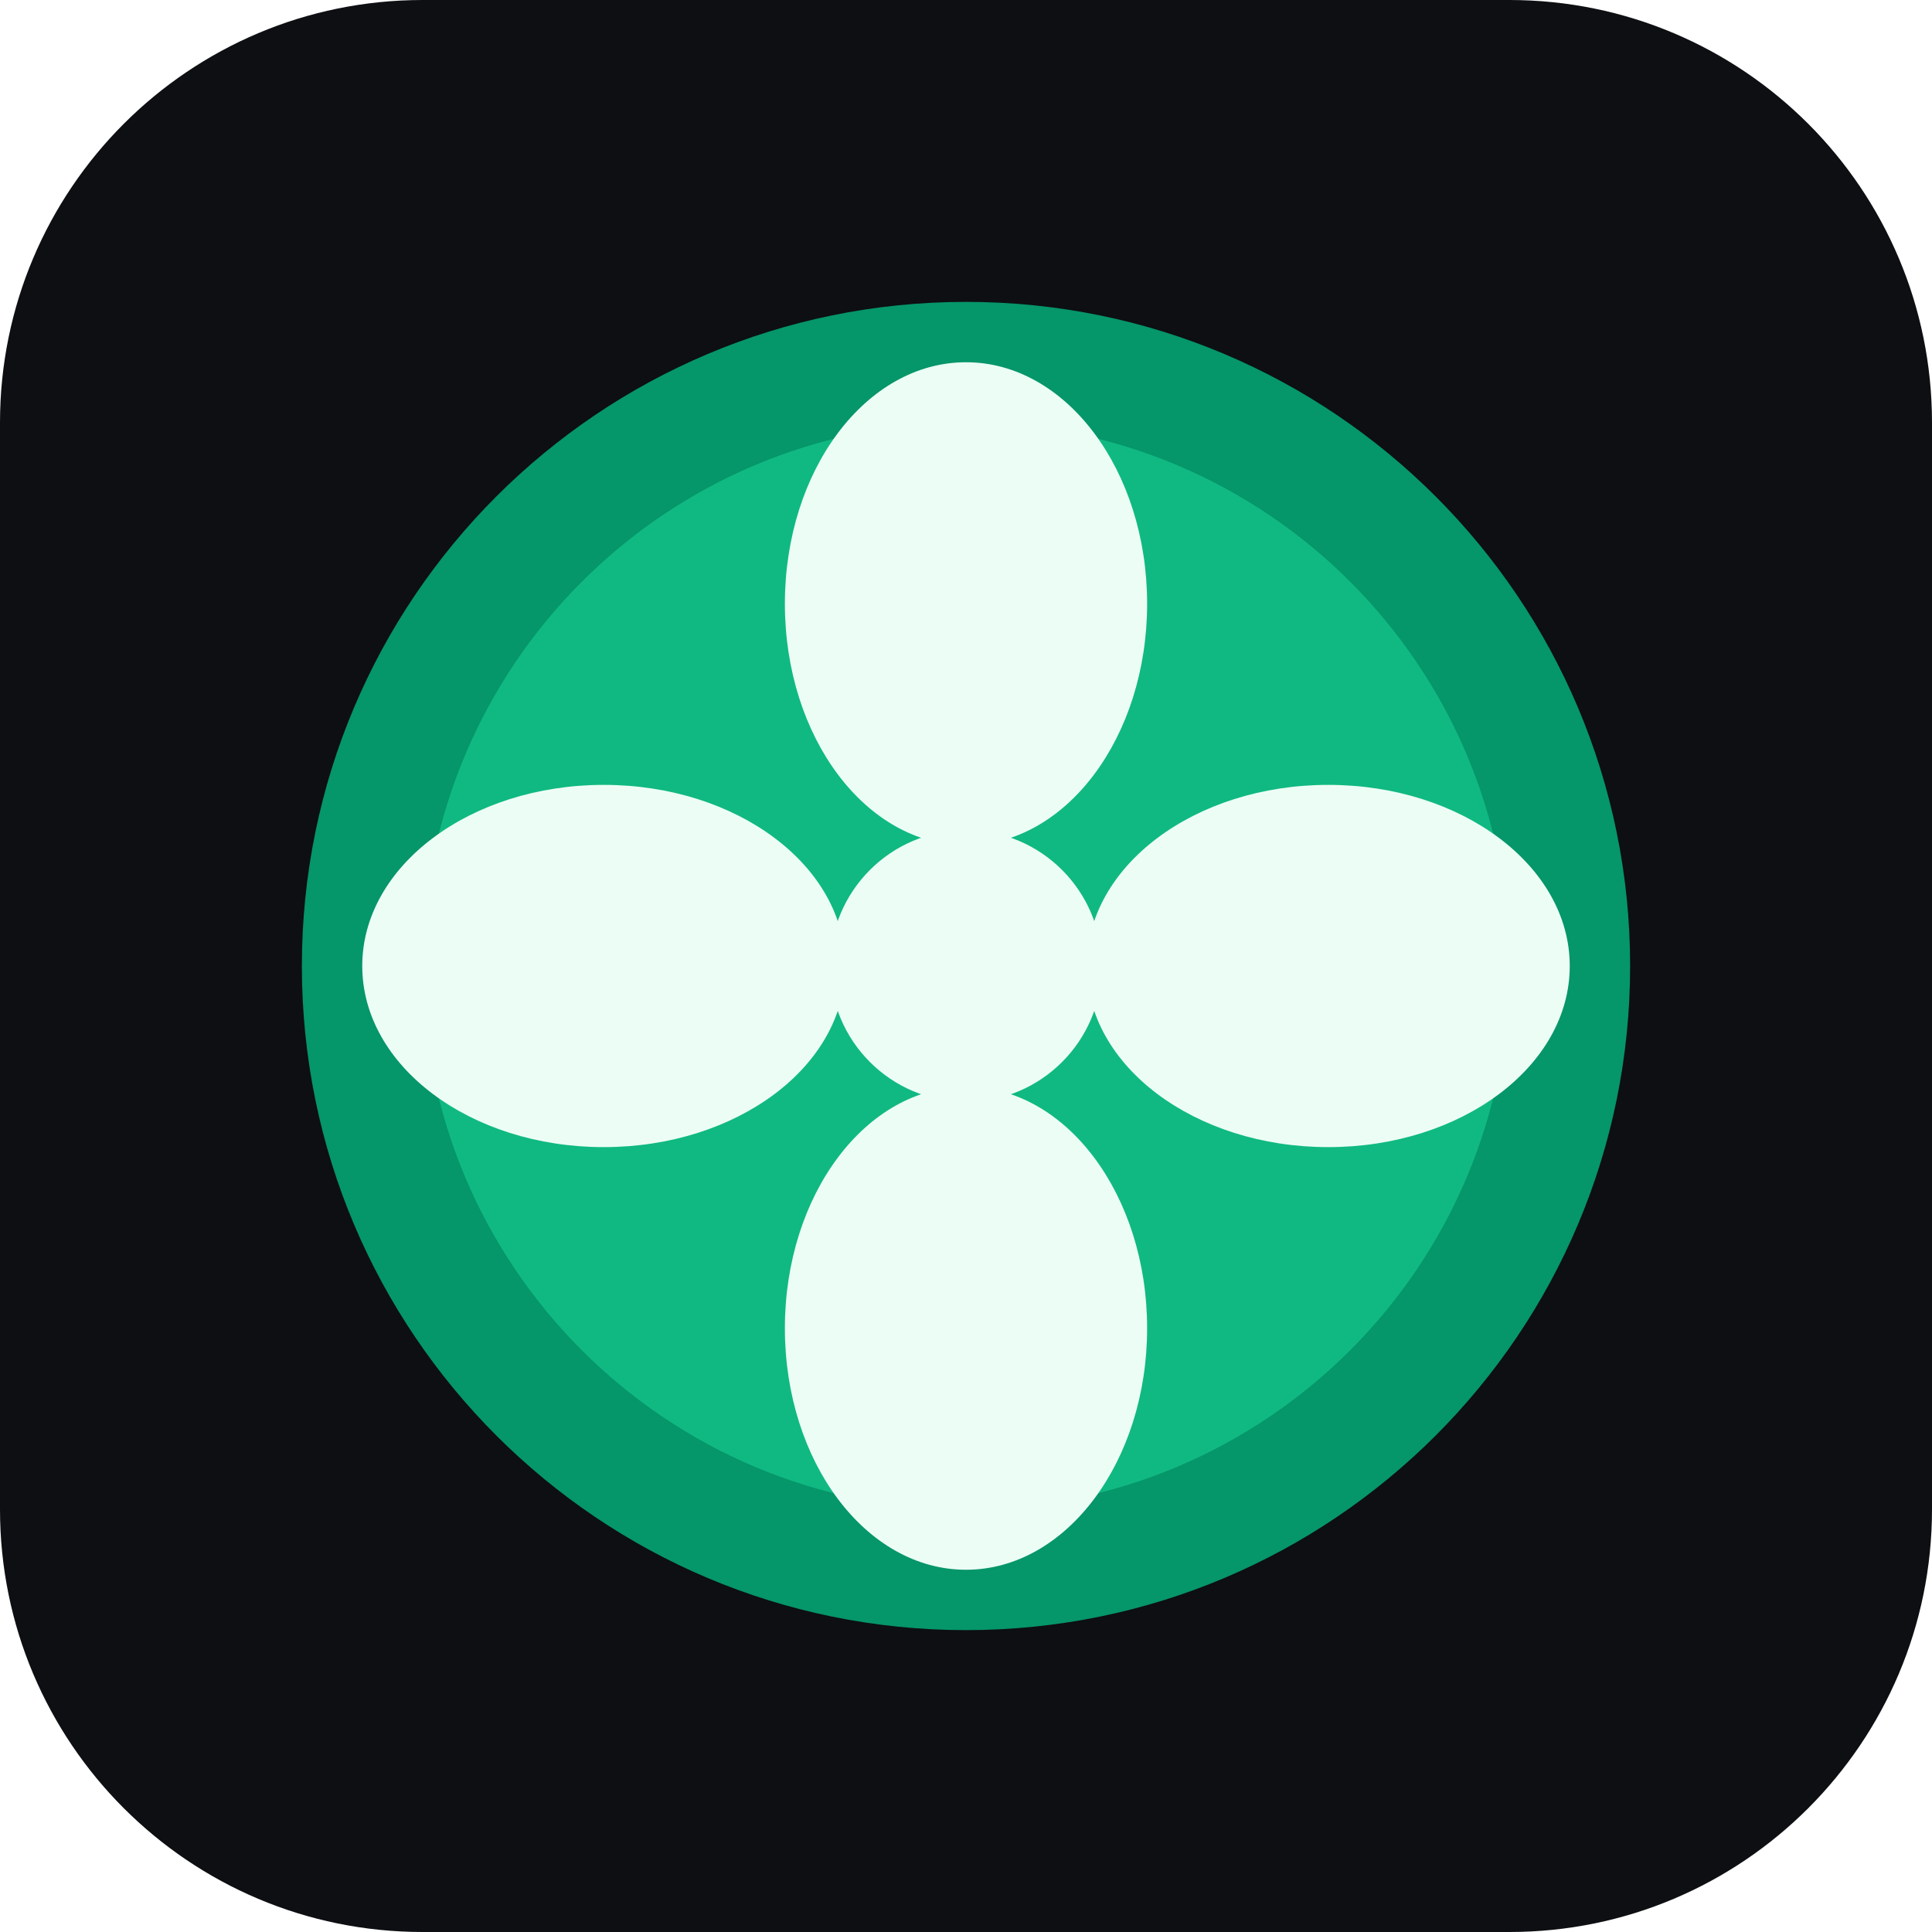
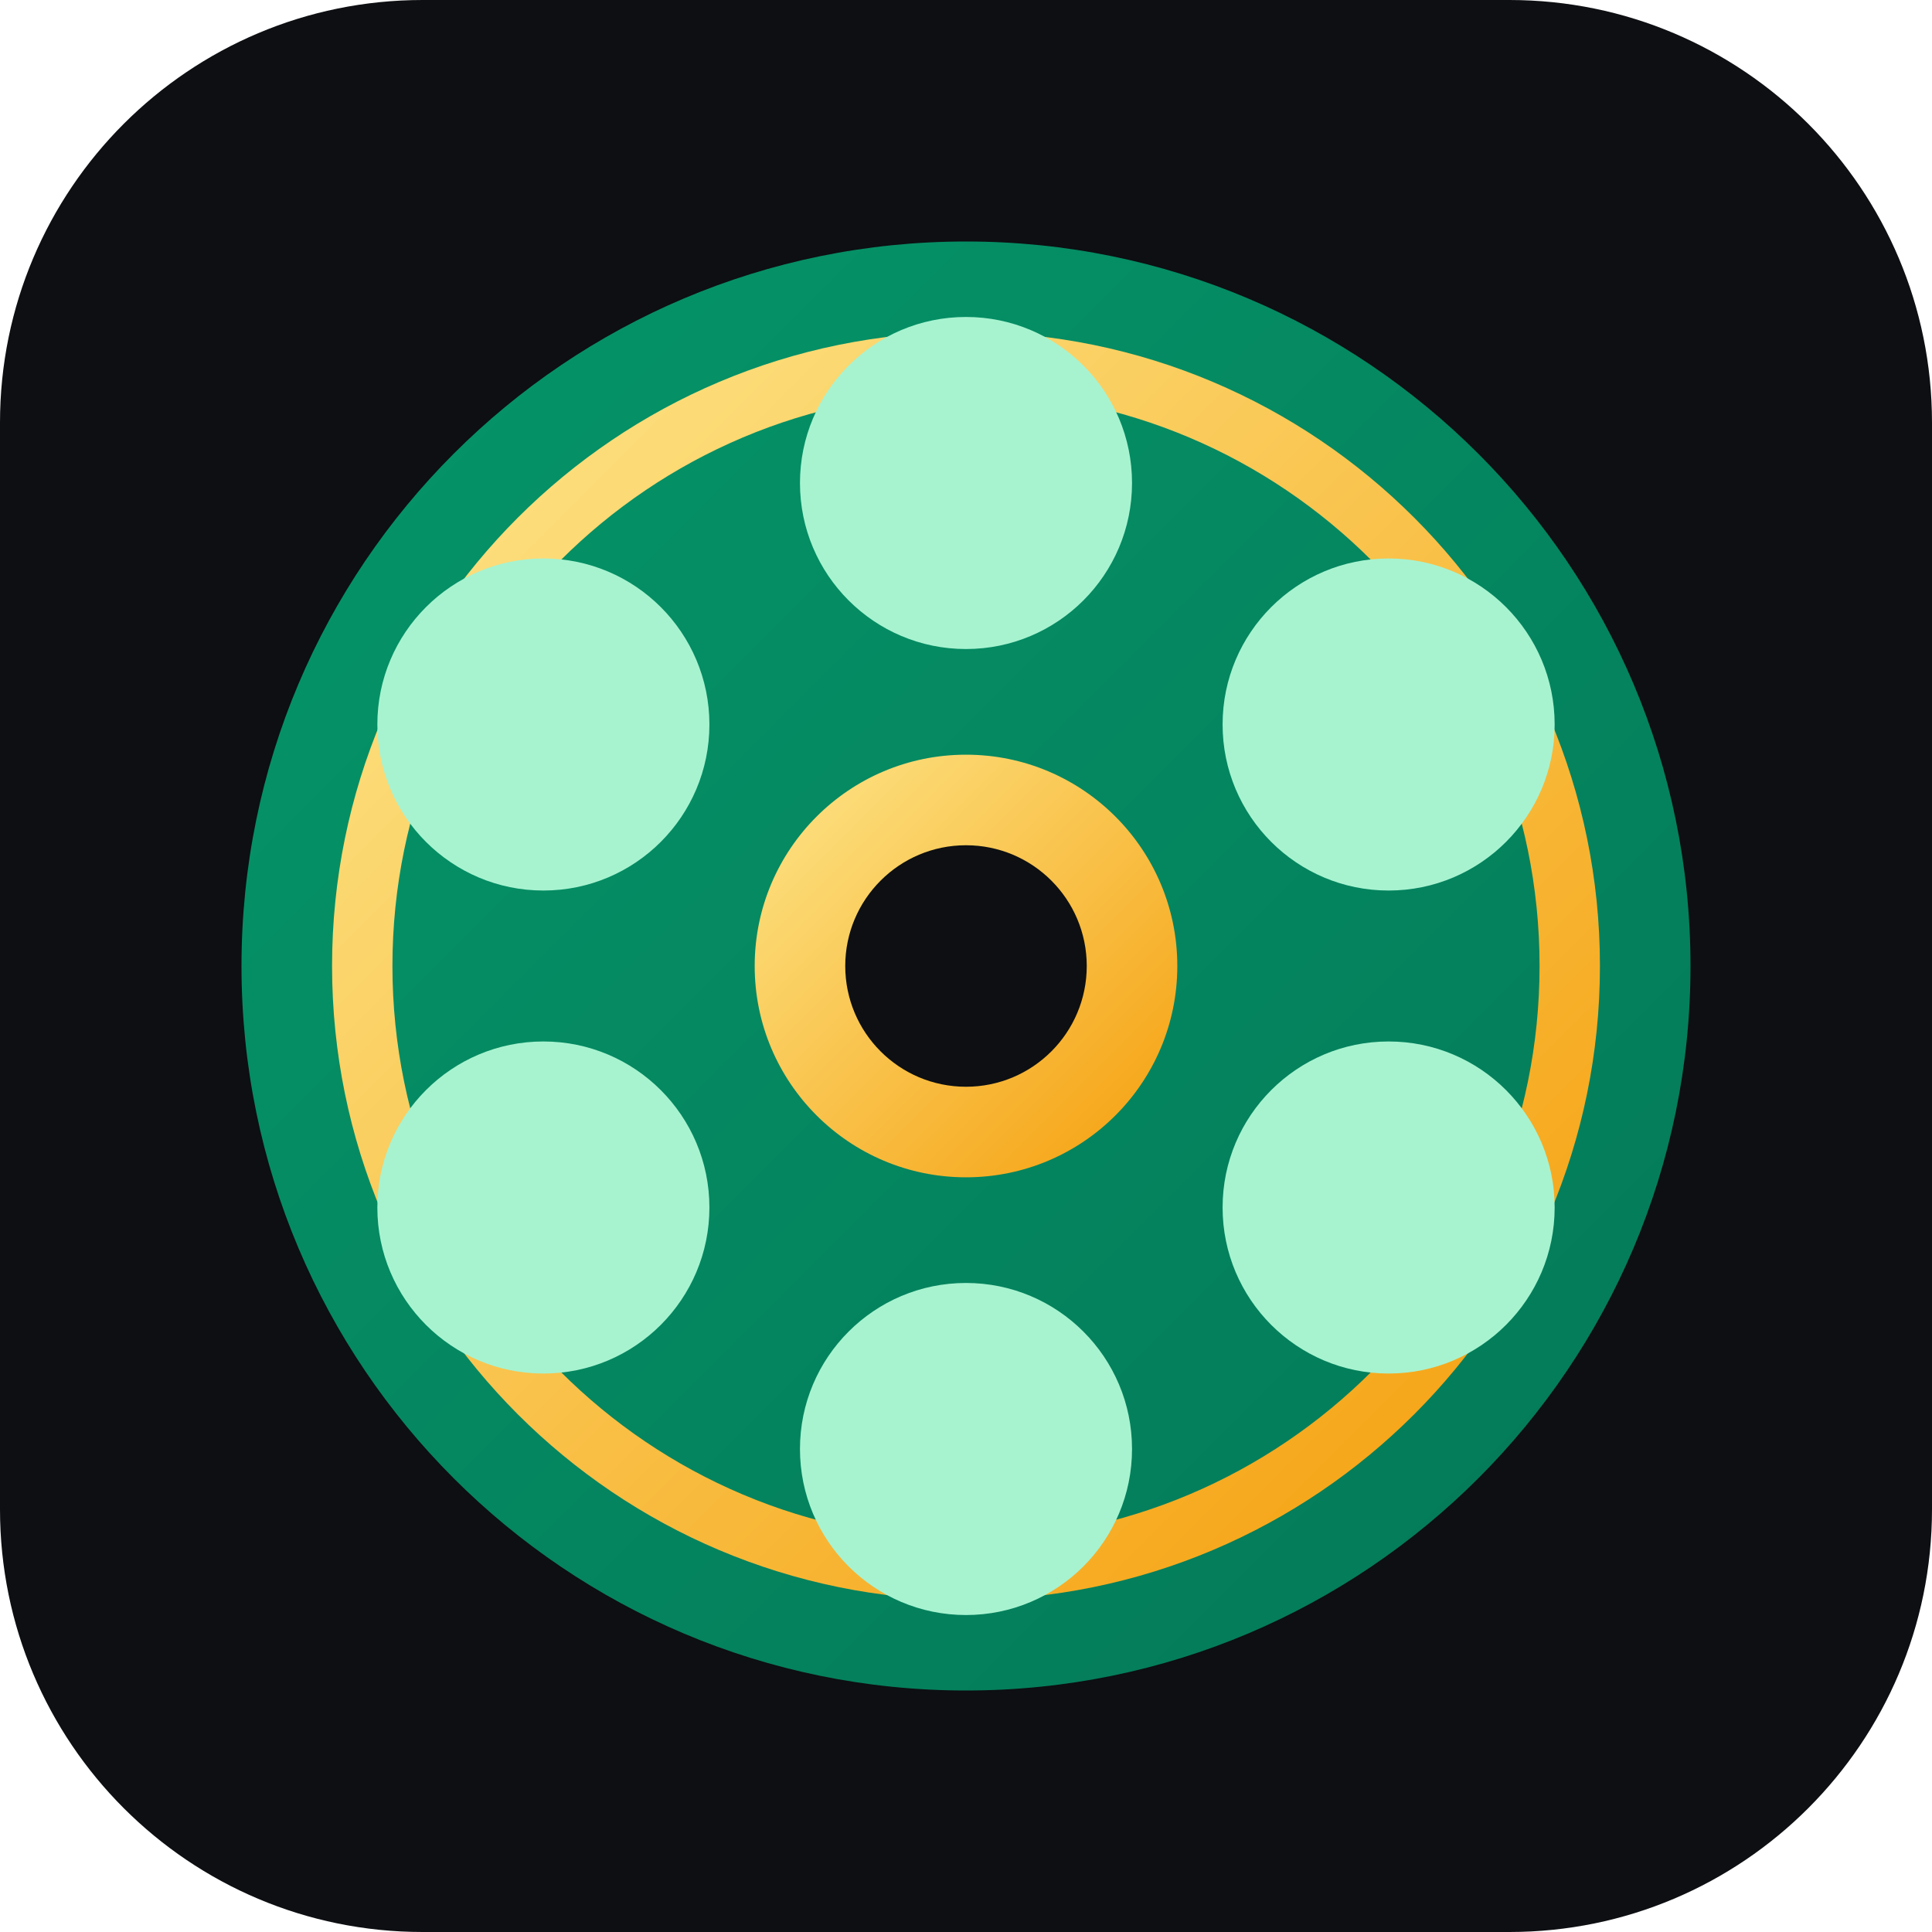
- <svg xmlns="http://www.w3.org/2000/svg" viewBox="0 0 64 64" role="img" aria-label="Otimizador Mega-Sena">
+ <svg xmlns="http://www.w3.org/2000/svg" viewBox="0 0 64 64" role="img" aria-label="MEGA DOS MILIONÁRIOS">
+   <defs>
+     <linearGradient id="g" x1="0%" y1="0%" x2="100%" y2="100%">
+       <stop offset="0%" stop-color="#059669" />
+       <stop offset="100%" stop-color="#047857" />
+     </linearGradient>
+     <linearGradient id="o" x1="0%" y1="0%" x2="100%" y2="100%">
+       <stop offset="0%" stop-color="#fde68a" />
+       <stop offset="100%" stop-color="#f59e0b" />
+     </linearGradient>
+   </defs>
  <rect width="64" height="64" rx="14" fill="#0d0f12" />
-   <circle cx="32" cy="32" r="22" fill="#059669" />
-   <circle cx="32" cy="32" r="18" fill="#10b981" />
-   <g fill="#ecfdf5">
-     <ellipse cx="32" cy="20" rx="6" ry="8" />
-     <ellipse cx="32" cy="44" rx="6" ry="8" />
-     <ellipse cx="20" cy="32" rx="8" ry="6" />
-     <ellipse cx="44" cy="32" rx="8" ry="6" />
-     <circle cx="32" cy="32" r="4.5" />
-   </g>
+   <circle cx="32" cy="32" r="24" fill="url(#g)" />
+   <circle cx="32" cy="32" r="20" fill="none" stroke="url(#o)" stroke-width="2" />
+   <circle cx="32" cy="16" r="5.5" fill="#a7f3d0" />
+   <circle cx="46" cy="24" r="5.5" fill="#a7f3d0" />
+   <circle cx="46" cy="40" r="5.5" fill="#a7f3d0" />
+   <circle cx="32" cy="48" r="5.5" fill="#a7f3d0" />
+   <circle cx="18" cy="40" r="5.5" fill="#a7f3d0" />
+   <circle cx="18" cy="24" r="5.5" fill="#a7f3d0" />
+   <circle cx="32" cy="32" r="7" fill="url(#o)" />
+   <circle cx="32" cy="32" r="4" fill="#0d0f12" />
</svg>
